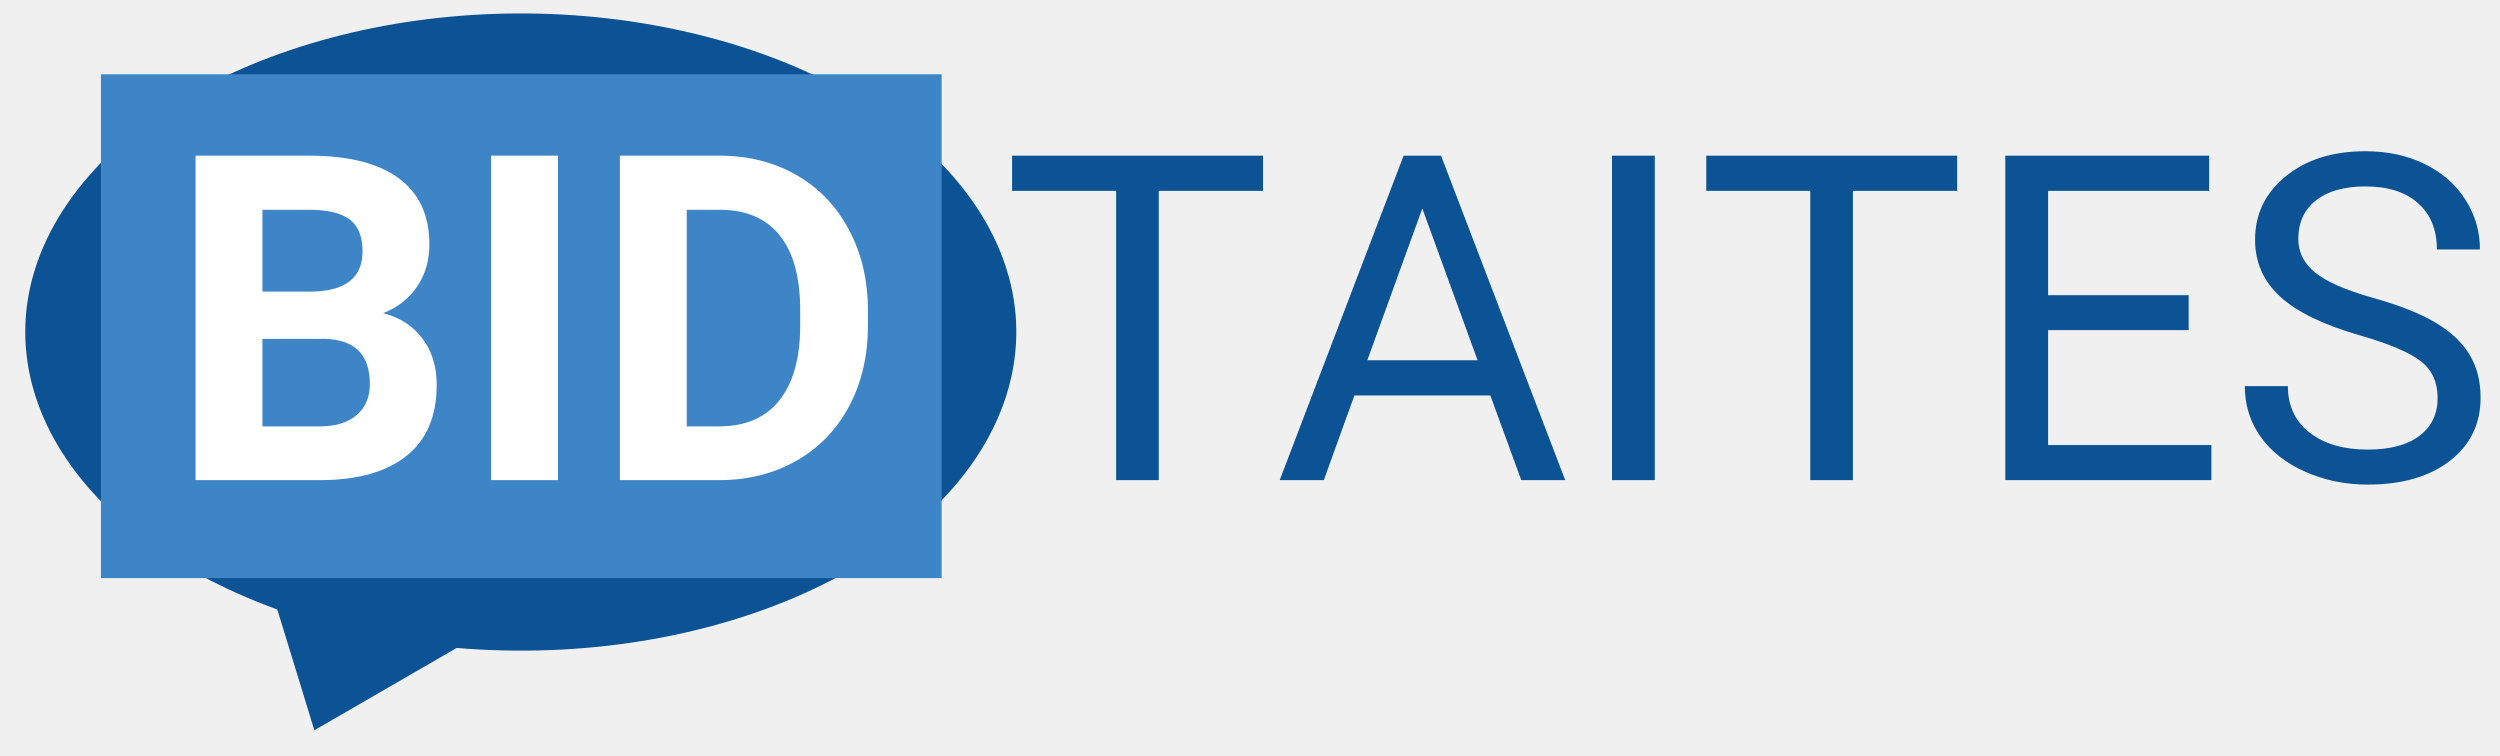
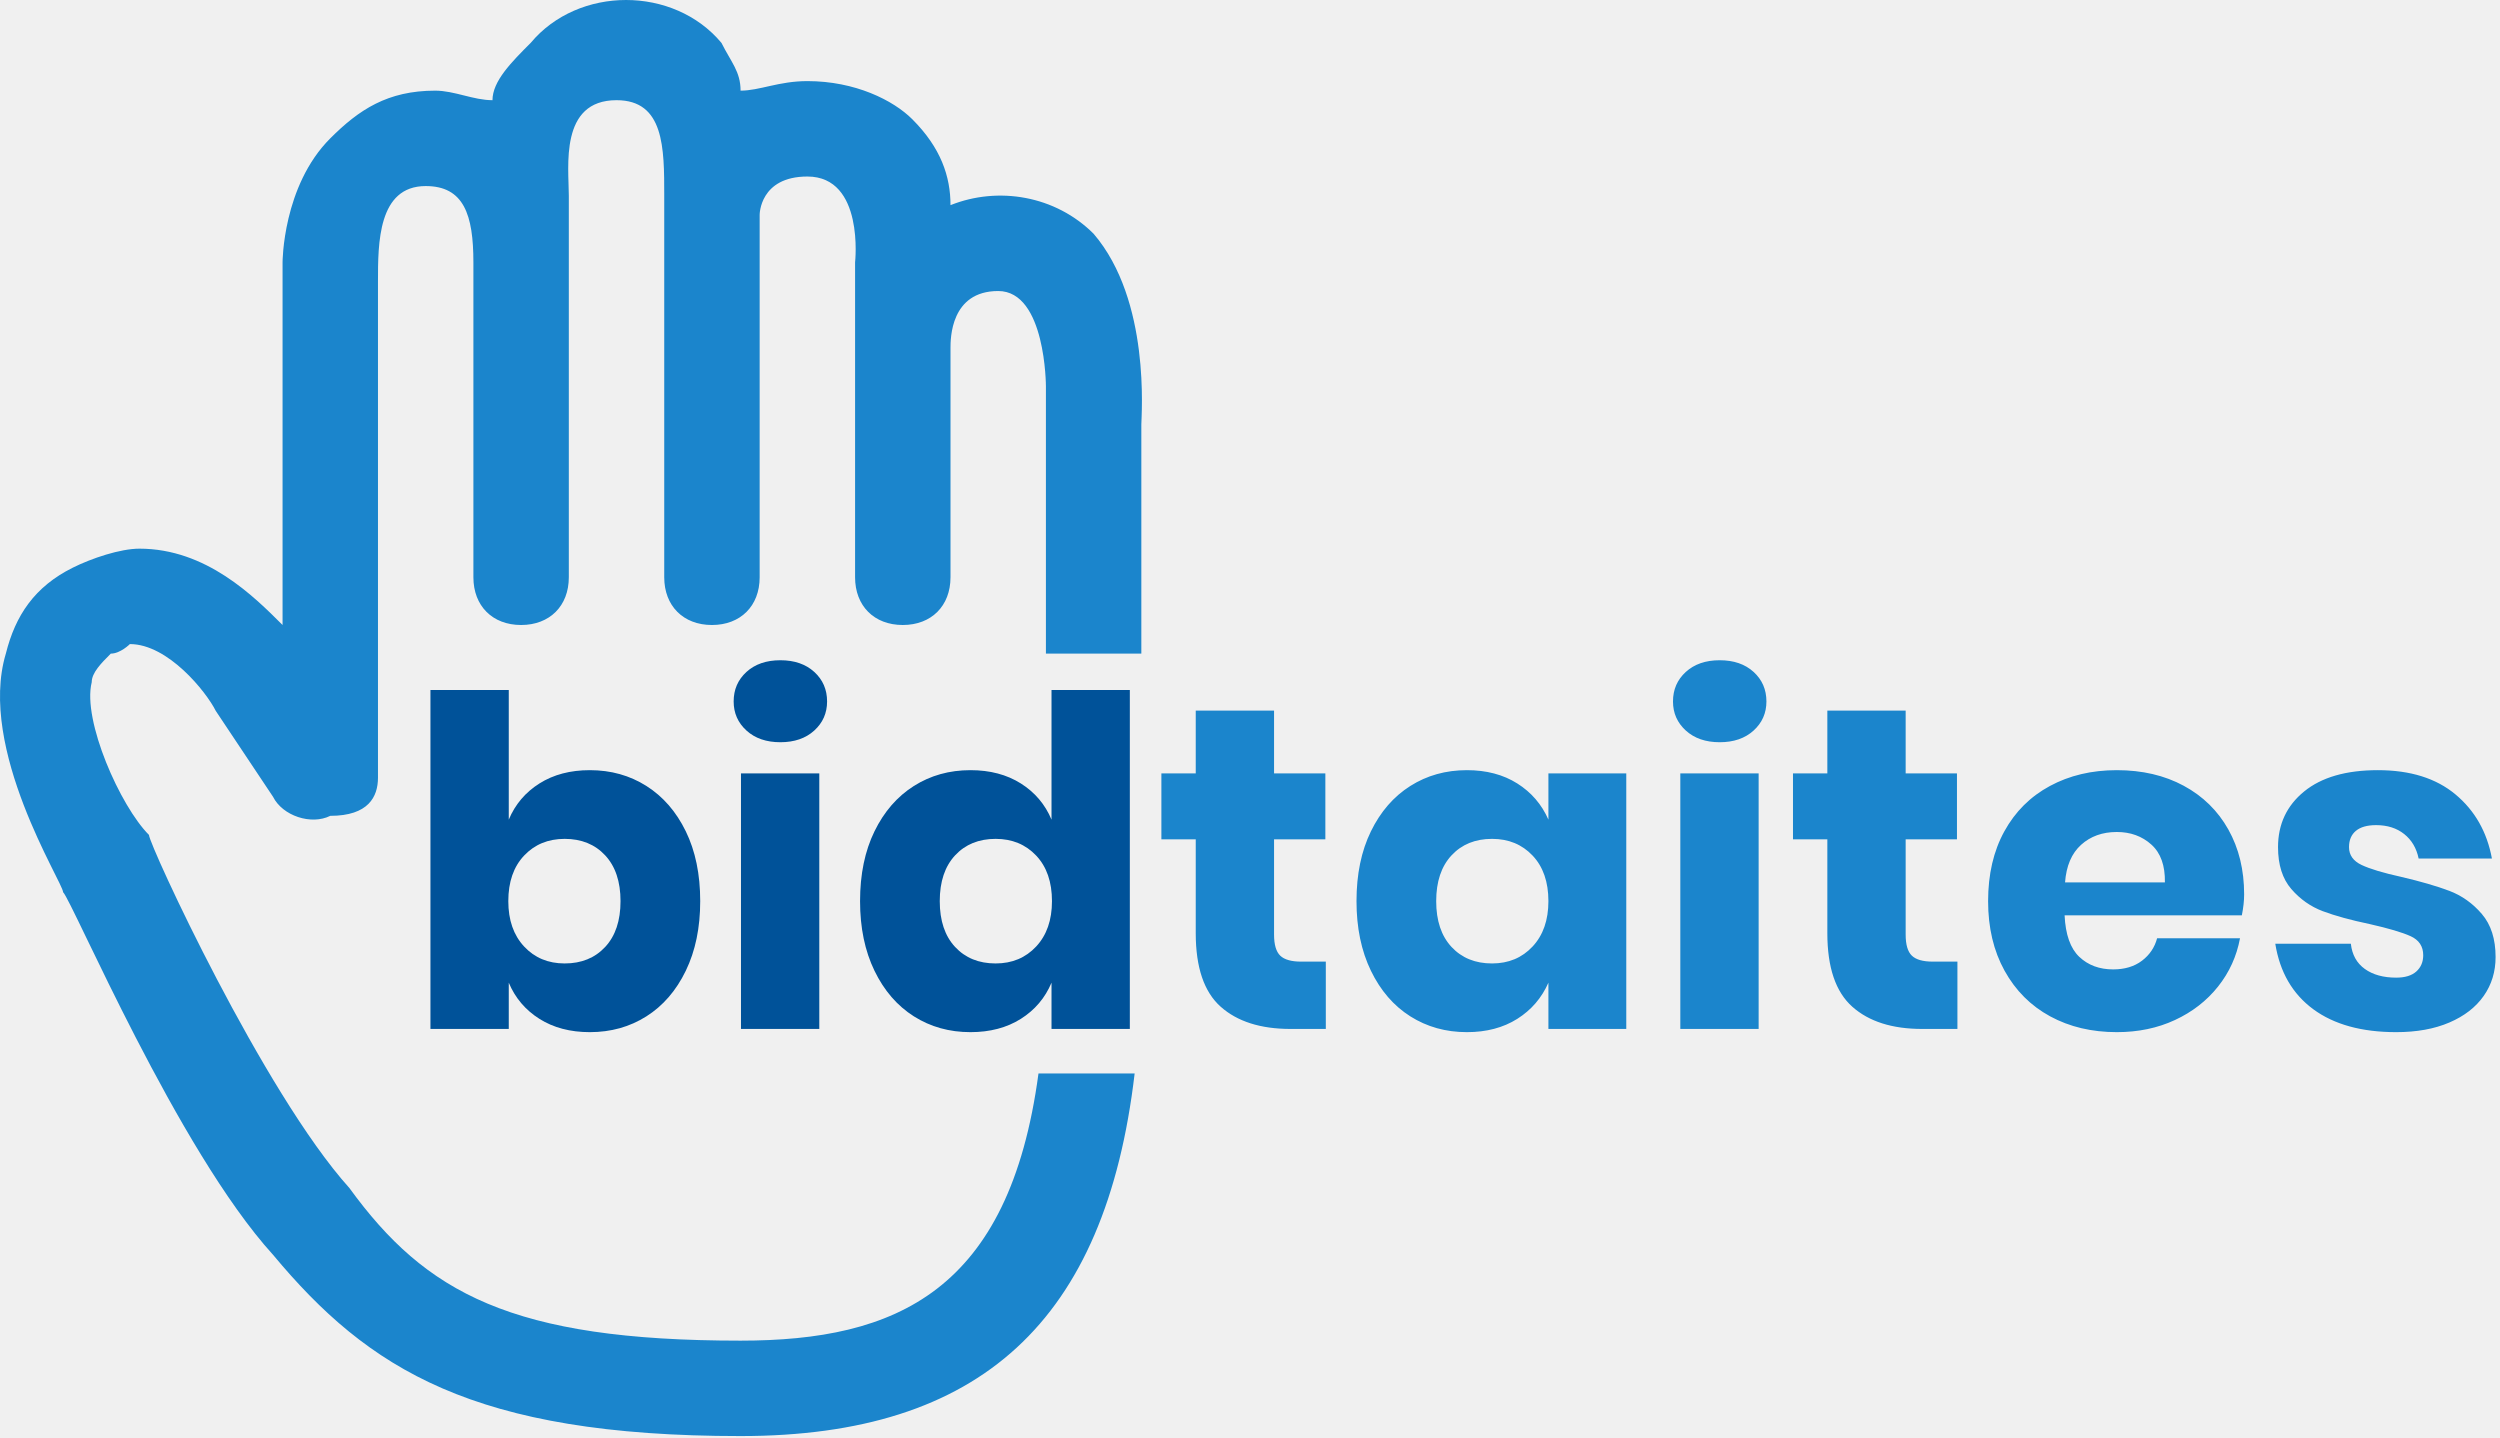
- <svg xmlns="http://www.w3.org/2000/svg" version="1.1" viewBox="0.0 0.0 438.239 132.48" fill="none" stroke="none" stroke-linecap="square" stroke-miterlimit="10">
-   <clipPath id="p.0">
-     <path d="m0 0l438.239 0l0 132.48l-438.239 0l0 -132.48z" clip-rule="nonzero" />
-   </clipPath>
-   <g clip-path="url(#p.0)">
-     <path fill="#000000" fill-opacity="0.0" d="m0 0l438.239 0l0 132.48l-438.239 0z" fill-rule="evenodd" />
-     <path fill="#0b5394" d="m55.104 128.011l-6.494 -21.169l0 0c-38.966 -14.137 -54.853 -44.995 -36.701 -71.289c18.151 -26.294 64.4 -39.419 106.846 -30.322c42.446 9.097 67.198 37.439 57.183 65.477c-10.015 28.038 -51.519 46.596 -95.885 42.873z" fill-rule="evenodd" />
-     <path fill="#3d85c6" d="m17.693 13.024l147.37 0l0 88.315l-147.37 0z" fill-rule="evenodd" />
-     <path fill="#000000" fill-opacity="0.0" d="m24.207 2.365l448.63 0l0 134.299l-448.63 0z" fill-rule="evenodd" />
-     <path fill="#ffffff" d="m34.285 84.165l0 -56.875l19.922 0q10.359 0 15.703 3.969q5.359 3.953 5.359 11.609q0 4.188 -2.156 7.375q-2.141 3.172 -5.969 4.656q4.375 1.094 6.891 4.422q2.516 3.312 2.516 8.125q0 8.203 -5.234 12.422q-5.234 4.219 -14.922 4.297l-22.109 0zm11.719 -24.766l0 15.344l10.047 0q4.141 0 6.453 -1.969q2.328 -1.969 2.328 -5.453q0 -7.812 -8.078 -7.922l-10.75 0zm0 -8.281l8.672 0q8.875 -0.156 8.875 -7.078q0 -3.859 -2.25 -5.562q-2.25 -1.703 -7.094 -1.703l-8.203 0l0 14.344zm51.805 33.047l-11.719 0l0 -56.875l11.719 0l0 56.875zm10.852 0l0 -56.875l17.5 0q7.5 0 13.422 3.375q5.922 3.375 9.234 9.609q3.328 6.234 3.328 14.156l0 2.625q0 7.922 -3.266 14.094q-3.266 6.172 -9.203 9.578q-5.938 3.391 -13.391 3.438l-17.625 0zm11.719 -47.391l0 37.969l5.672 0q6.875 0 10.5 -4.484q3.641 -4.5 3.719 -12.859l0 -3.0q0 -8.672 -3.594 -13.141q-3.594 -4.484 -10.516 -4.484l-5.781 0z" fill-rule="nonzero" />
-     <path fill="#0b5394" d="m221.403 33.462l-18.281 0l0 50.703l-7.469 0l0 -50.703l-18.234 0l0 -6.172l43.984 0l0 6.172zm39.844 35.859l-23.828 0l-5.359 14.844l-7.734 0l21.719 -56.875l6.562 0l21.766 56.875l-7.703 0l-5.422 -14.844zm-21.562 -6.172l19.328 0l-9.687 -26.609l-9.641 26.609zm50.391 21.016l-7.5 0l0 -56.875l7.5 0l0 56.875zm53.008 -50.703l-18.281 0l0 50.703l-7.469 0l0 -50.703l-18.234 0l0 -6.172l43.984 0l0 6.172zm40.578 24.406l-24.641 0l0 20.156l28.625 0l0 6.141l-36.125 0l0 -56.875l35.734 0l0 6.172l-28.234 0l0 18.281l24.641 0l0 6.125zm30.078 0.938q-9.641 -2.766 -14.047 -6.812q-4.391 -4.047 -4.391 -9.984q0 -6.719 5.375 -11.109q5.375 -4.391 13.969 -4.391q5.859 0 10.438 2.266q4.594 2.266 7.109 6.25q2.531 3.984 2.531 8.703l-7.547 0q0 -5.156 -3.281 -8.094q-3.281 -2.953 -9.25 -2.953q-5.547 0 -8.656 2.438q-3.109 2.438 -3.109 6.781q0 3.469 2.953 5.875q2.953 2.406 10.031 4.406q7.094 1.984 11.094 4.391q4.016 2.391 5.938 5.594q1.938 3.203 1.938 7.547q0 6.906 -5.391 11.078q-5.391 4.156 -14.406 4.156q-5.859 0 -10.938 -2.25q-5.078 -2.25 -7.844 -6.156q-2.75 -3.906 -2.75 -8.859l7.547 0q0 5.156 3.797 8.141q3.812 2.984 10.188 2.984q5.938 0 9.094 -2.422q3.172 -2.422 3.172 -6.594q0 -4.188 -2.938 -6.469q-2.922 -2.281 -10.625 -4.516z" fill-rule="nonzero" />
+ <svg xmlns="http://www.w3.org/2000/svg" width="393" height="226" viewBox="0 0 393 226">
+   <g fill="none">
+     <path fill="#005299" d="M92.722,121.07 C96.034,121.07 98.998,121.898 101.614,123.554 C104.23,125.21 106.294,127.586 107.806,130.682 C109.318,133.778 110.074,137.438 110.074,141.662 C110.074,145.838 109.318,149.486 107.806,152.606 C106.294,155.726 104.23,158.114 101.614,159.77 C98.998,161.426 96.034,162.254 92.722,162.254 C89.65,162.254 87.01,161.558 84.802,160.166 C82.594,158.774 80.986,156.878 79.978,154.478 L79.978,161.75 L67.666,161.75 L67.666,108.47 L79.978,108.47 L79.978,128.846 C80.986,126.446 82.594,124.55 84.802,123.158 C87.01,121.766 89.65,121.07 92.722,121.07 Z M88.762,131.87 C86.17,131.87 84.046,132.746 82.39,134.498 C80.734,136.25 79.906,138.638 79.906,141.662 C79.906,144.638 80.734,147.014 82.39,148.79 C84.046,150.566 86.17,151.454 88.762,151.454 C91.402,151.454 93.526,150.59 95.134,148.862 C96.742,147.134 97.546,144.734 97.546,141.662 C97.546,138.59 96.742,136.19 95.134,134.462 C93.526,132.734 91.402,131.87 88.762,131.87 Z M115.33,110.27 C115.33,108.398 116.002,106.85 117.346,105.626 C118.69,104.402 120.466,103.79 122.674,103.79 C124.882,103.79 126.658,104.402 128.002,105.626 C129.346,106.85 130.018,108.398 130.018,110.27 C130.018,112.094 129.346,113.618 128.002,114.842 C126.658,116.066 124.882,116.678 122.674,116.678 C120.466,116.678 118.69,116.066 117.346,114.842 C116.002,113.618 115.33,112.094 115.33,110.27 Z M128.794,121.574 L128.794,161.75 L116.482,161.75 L116.482,121.574 L128.794,121.574 Z M152.554,121.07 C155.626,121.07 158.266,121.766 160.474,123.158 C162.682,124.55 164.29,126.446 165.298,128.846 L165.298,108.47 L177.61,108.47 L177.61,161.75 L165.298,161.75 L165.298,154.478 C164.29,156.878 162.682,158.774 160.474,160.166 C158.266,161.558 155.626,162.254 152.554,162.254 C149.242,162.254 146.278,161.426 143.662,159.77 C141.046,158.114 138.982,155.726 137.47,152.606 C135.958,149.486 135.202,145.838 135.202,141.662 C135.202,137.438 135.958,133.778 137.47,130.682 C138.982,127.586 141.046,125.21 143.662,123.554 C146.278,121.898 149.242,121.07 152.554,121.07 Z M156.514,131.87 C153.874,131.87 151.75,132.734 150.142,134.462 C148.534,136.19 147.73,138.59 147.73,141.662 C147.73,144.734 148.534,147.134 150.142,148.862 C151.75,150.59 153.874,151.454 156.514,151.454 C159.106,151.454 161.23,150.566 162.886,148.79 C164.542,147.014 165.37,144.638 165.37,141.662 C165.37,138.638 164.542,136.25 162.886,134.498 C161.23,132.746 159.106,131.87 156.514,131.87 Z" />
+     <path fill="#1B85CC" d="M208.418 151.166L208.418 161.75 202.874 161.75C198.17 161.75 194.51 160.586 191.894 158.258 189.278 155.93 187.97 152.078 187.97 146.702L187.97 131.942 182.57 131.942 182.57 121.574 187.97 121.574 187.97 111.71 200.282 111.71 200.282 121.574 208.346 121.574 208.346 131.942 200.282 131.942 200.282 146.918C200.282 148.502 200.606 149.606 201.254 150.23 201.902 150.854 202.994 151.166 204.53 151.166L208.418 151.166zM230.594 121.07C233.666 121.07 236.306 121.766 238.514 123.158 240.722 124.55 242.354 126.446 243.41 128.846L243.41 121.574 255.65 121.574 255.65 161.75 243.41 161.75 243.41 154.478C242.354 156.878 240.722 158.774 238.514 160.166 236.306 161.558 233.666 162.254 230.594 162.254 227.282 162.254 224.318 161.426 221.702 159.77 219.086 158.114 217.022 155.726 215.51 152.606 213.998 149.486 213.242 145.838 213.242 141.662 213.242 137.438 213.998 133.778 215.51 130.682 217.022 127.586 219.086 125.21 221.702 123.554 224.318 121.898 227.282 121.07 230.594 121.07zM234.554 131.87C231.914 131.87 229.79 132.734 228.182 134.462 226.574 136.19 225.77 138.59 225.77 141.662 225.77 144.734 226.574 147.134 228.182 148.862 229.79 150.59 231.914 151.454 234.554 151.454 237.146 151.454 239.27 150.566 240.926 148.79 242.582 147.014 243.41 144.638 243.41 141.662 243.41 138.638 242.582 136.25 240.926 134.498 239.27 132.746 237.146 131.87 234.554 131.87zM262.994 110.27C262.994 108.398 263.666 106.85 265.01 105.626 266.354 104.402 268.13 103.79 270.338 103.79 272.546 103.79 274.322 104.402 275.666 105.626 277.01 106.85 277.682 108.398 277.682 110.27 277.682 112.094 277.01 113.618 275.666 114.842 274.322 116.066 272.546 116.678 270.338 116.678 268.13 116.678 266.354 116.066 265.01 114.842 263.666 113.618 262.994 112.094 262.994 110.27zM276.458 121.574L276.458 161.75 264.146 161.75 264.146 121.574 276.458 121.574zM307.706 151.166L307.706 161.75 302.162 161.75C297.458 161.75 293.798 160.586 291.182 158.258 288.566 155.93 287.258 152.078 287.258 146.702L287.258 131.942 281.858 131.942 281.858 121.574 287.258 121.574 287.258 111.71 299.57 111.71 299.57 121.574 307.634 121.574 307.634 131.942 299.57 131.942 299.57 146.918C299.57 148.502 299.894 149.606 300.542 150.23 301.19 150.854 302.282 151.166 303.818 151.166L307.706 151.166zM352.778 140.582C352.778 141.59 352.658 142.694 352.418 143.894L324.554 143.894C324.698 146.918 325.466 149.09 326.858 150.41 328.25 151.73 330.026 152.39 332.186 152.39 334.01 152.39 335.522 151.934 336.722 151.022 337.922 150.11 338.714 148.934 339.098 147.494L352.13 147.494C351.602 150.326 350.45 152.858 348.674 155.09 346.898 157.322 344.642 159.074 341.906 160.346 339.17 161.618 336.122 162.254 332.762 162.254 328.826 162.254 325.334 161.426 322.286 159.77 319.238 158.114 316.85 155.726 315.122 152.606 313.394 149.486 312.53 145.838 312.53 141.662 312.53 137.438 313.382 133.778 315.086 130.682 316.79 127.586 319.178 125.21 322.25 123.554 325.322 121.898 328.826 121.07 332.762 121.07 336.746 121.07 340.25 121.886 343.274 123.518 346.298 125.15 348.638 127.442 350.294 130.394 351.95 133.346 352.778 136.742 352.778 140.582zM340.322 138.71C340.37 136.07 339.662 134.09 338.198 132.77 336.734 131.45 334.922 130.79 332.762 130.79 330.506 130.79 328.634 131.462 327.146 132.806 325.658 134.15 324.818 136.118 324.626 138.71L340.322 138.71zM373.802 121.07C378.89 121.07 382.958 122.342 386.006 124.886 389.054 127.43 390.962 130.79 391.73 134.966L380.21 134.966C379.874 133.334 379.118 132.05 377.942 131.114 376.766 130.178 375.29 129.71 373.514 129.71 372.122 129.71 371.066 130.01 370.346 130.61 369.626 131.21 369.266 132.062 369.266 133.166 369.266 134.414 369.926 135.35 371.246 135.974 372.566 136.598 374.642 137.222 377.474 137.846 380.546 138.566 383.066 139.298 385.034 140.042 387.002 140.786 388.706 141.998 390.146 143.678 391.586 145.358 392.306 147.614 392.306 150.446 392.306 152.75 391.682 154.79 390.434 156.566 389.186 158.342 387.386 159.734 385.034 160.742 382.682 161.75 379.898 162.254 376.682 162.254 371.258 162.254 366.914 161.054 363.65 158.654 360.386 156.254 358.394 152.822 357.674 148.358L369.554 148.358C369.746 150.086 370.478 151.406 371.75 152.318 373.022 153.23 374.666 153.686 376.682 153.686 378.074 153.686 379.13 153.362 379.85 152.714 380.57 152.066 380.93 151.214 380.93 150.158 380.93 148.766 380.27 147.77 378.95 147.17 377.63 146.57 375.482 145.934 372.506 145.262 369.53 144.638 367.082 143.966 365.162 143.246 363.242 142.526 361.586 141.362 360.194 139.754 358.802 138.146 358.106 135.95 358.106 133.166 358.106 129.566 359.474 126.65 362.21 124.418 364.946 122.186 368.81 121.07 373.802 121.07zM178.367 168.75C173.789 207.726 154.115 225.75 116.418 225.75 74.418 225.75 57.918 215.25 42.918 197.25 27.918 180.75 11.418 141.75 9.918 140.25 9.918 138.75-3.582 117.75.918 102.75 2.418 96.75 5.418 92.25 11.418 89.25 14.418 87.75 18.918 86.25 21.918 86.25 32.418 86.25 39.918 93.75 44.418 98.25L44.418 41.25C44.418 41.25 44.418 29.25 51.918 21.75 56.418 17.25 60.918 14.25 68.418 14.25 71.418 14.25 74.418 15.75 77.418 15.75 77.418 12.75 80.418 9.75 83.418 6.75 90.918-2.25 105.918-2.25 113.418 6.75 114.918 9.75 116.418 11.25 116.418 14.25 119.418 14.25 122.418 12.75 126.918 12.75 134.418 12.75 140.418 15.75 143.418 18.75 147.918 23.25 149.418 27.75 149.418 32.25 156.918 29.25 165.918 30.75 171.918 36.75 180.918 47.25 179.418 65.25 179.418 66.75L179.418 102.75 164.418 102.75 164.418 60.75C164.418 60.75 164.418 45.75 156.918 45.75 149.418 45.75 149.418 53.25 149.418 54.75L149.418 90.75C149.418 95.25 146.418 98.25 141.918 98.25 137.418 98.25 134.418 95.25 134.418 90.75L134.418 41.25C134.418 41.25 135.918 27.75 126.918 27.75 119.418 27.75 119.418 33.75 119.418 33.75L119.418 90.75C119.418 95.25 116.418 98.25 111.918 98.25 107.418 98.25 104.418 95.25 104.418 90.75L104.418 30.75C104.418 23.25 104.418 15.75 96.918 15.75 87.918 15.75 89.418 26.25 89.418 30.75L89.418 90.75C89.418 95.25 86.418 98.25 81.918 98.25 77.418 98.25 74.418 95.25 74.418 90.75L74.418 41.25C74.418 33.75 72.918 29.25 66.918 29.25 59.418 29.25 59.418 38.25 59.418 44.25L59.418 122.25C59.418 125.25 57.918 128.25 51.918 128.25 48.918 129.75 44.418 128.25 42.918 125.25L33.918 111.75C32.418 108.75 26.418 101.25 20.418 101.25 20.418 101.25 18.918 102.75 17.418 102.75 15.918 104.25 14.418 105.75 14.418 107.25 12.918 113.25 18.918 126.75 23.418 131.25 23.418 132.75 41.418 171.75 54.918 186.75 66.918 203.25 80.418 210.75 116.418 210.75 140.839 210.75 158.651 203.041 163.25 168.75L178.367 168.75z" />
  </g>
</svg>
